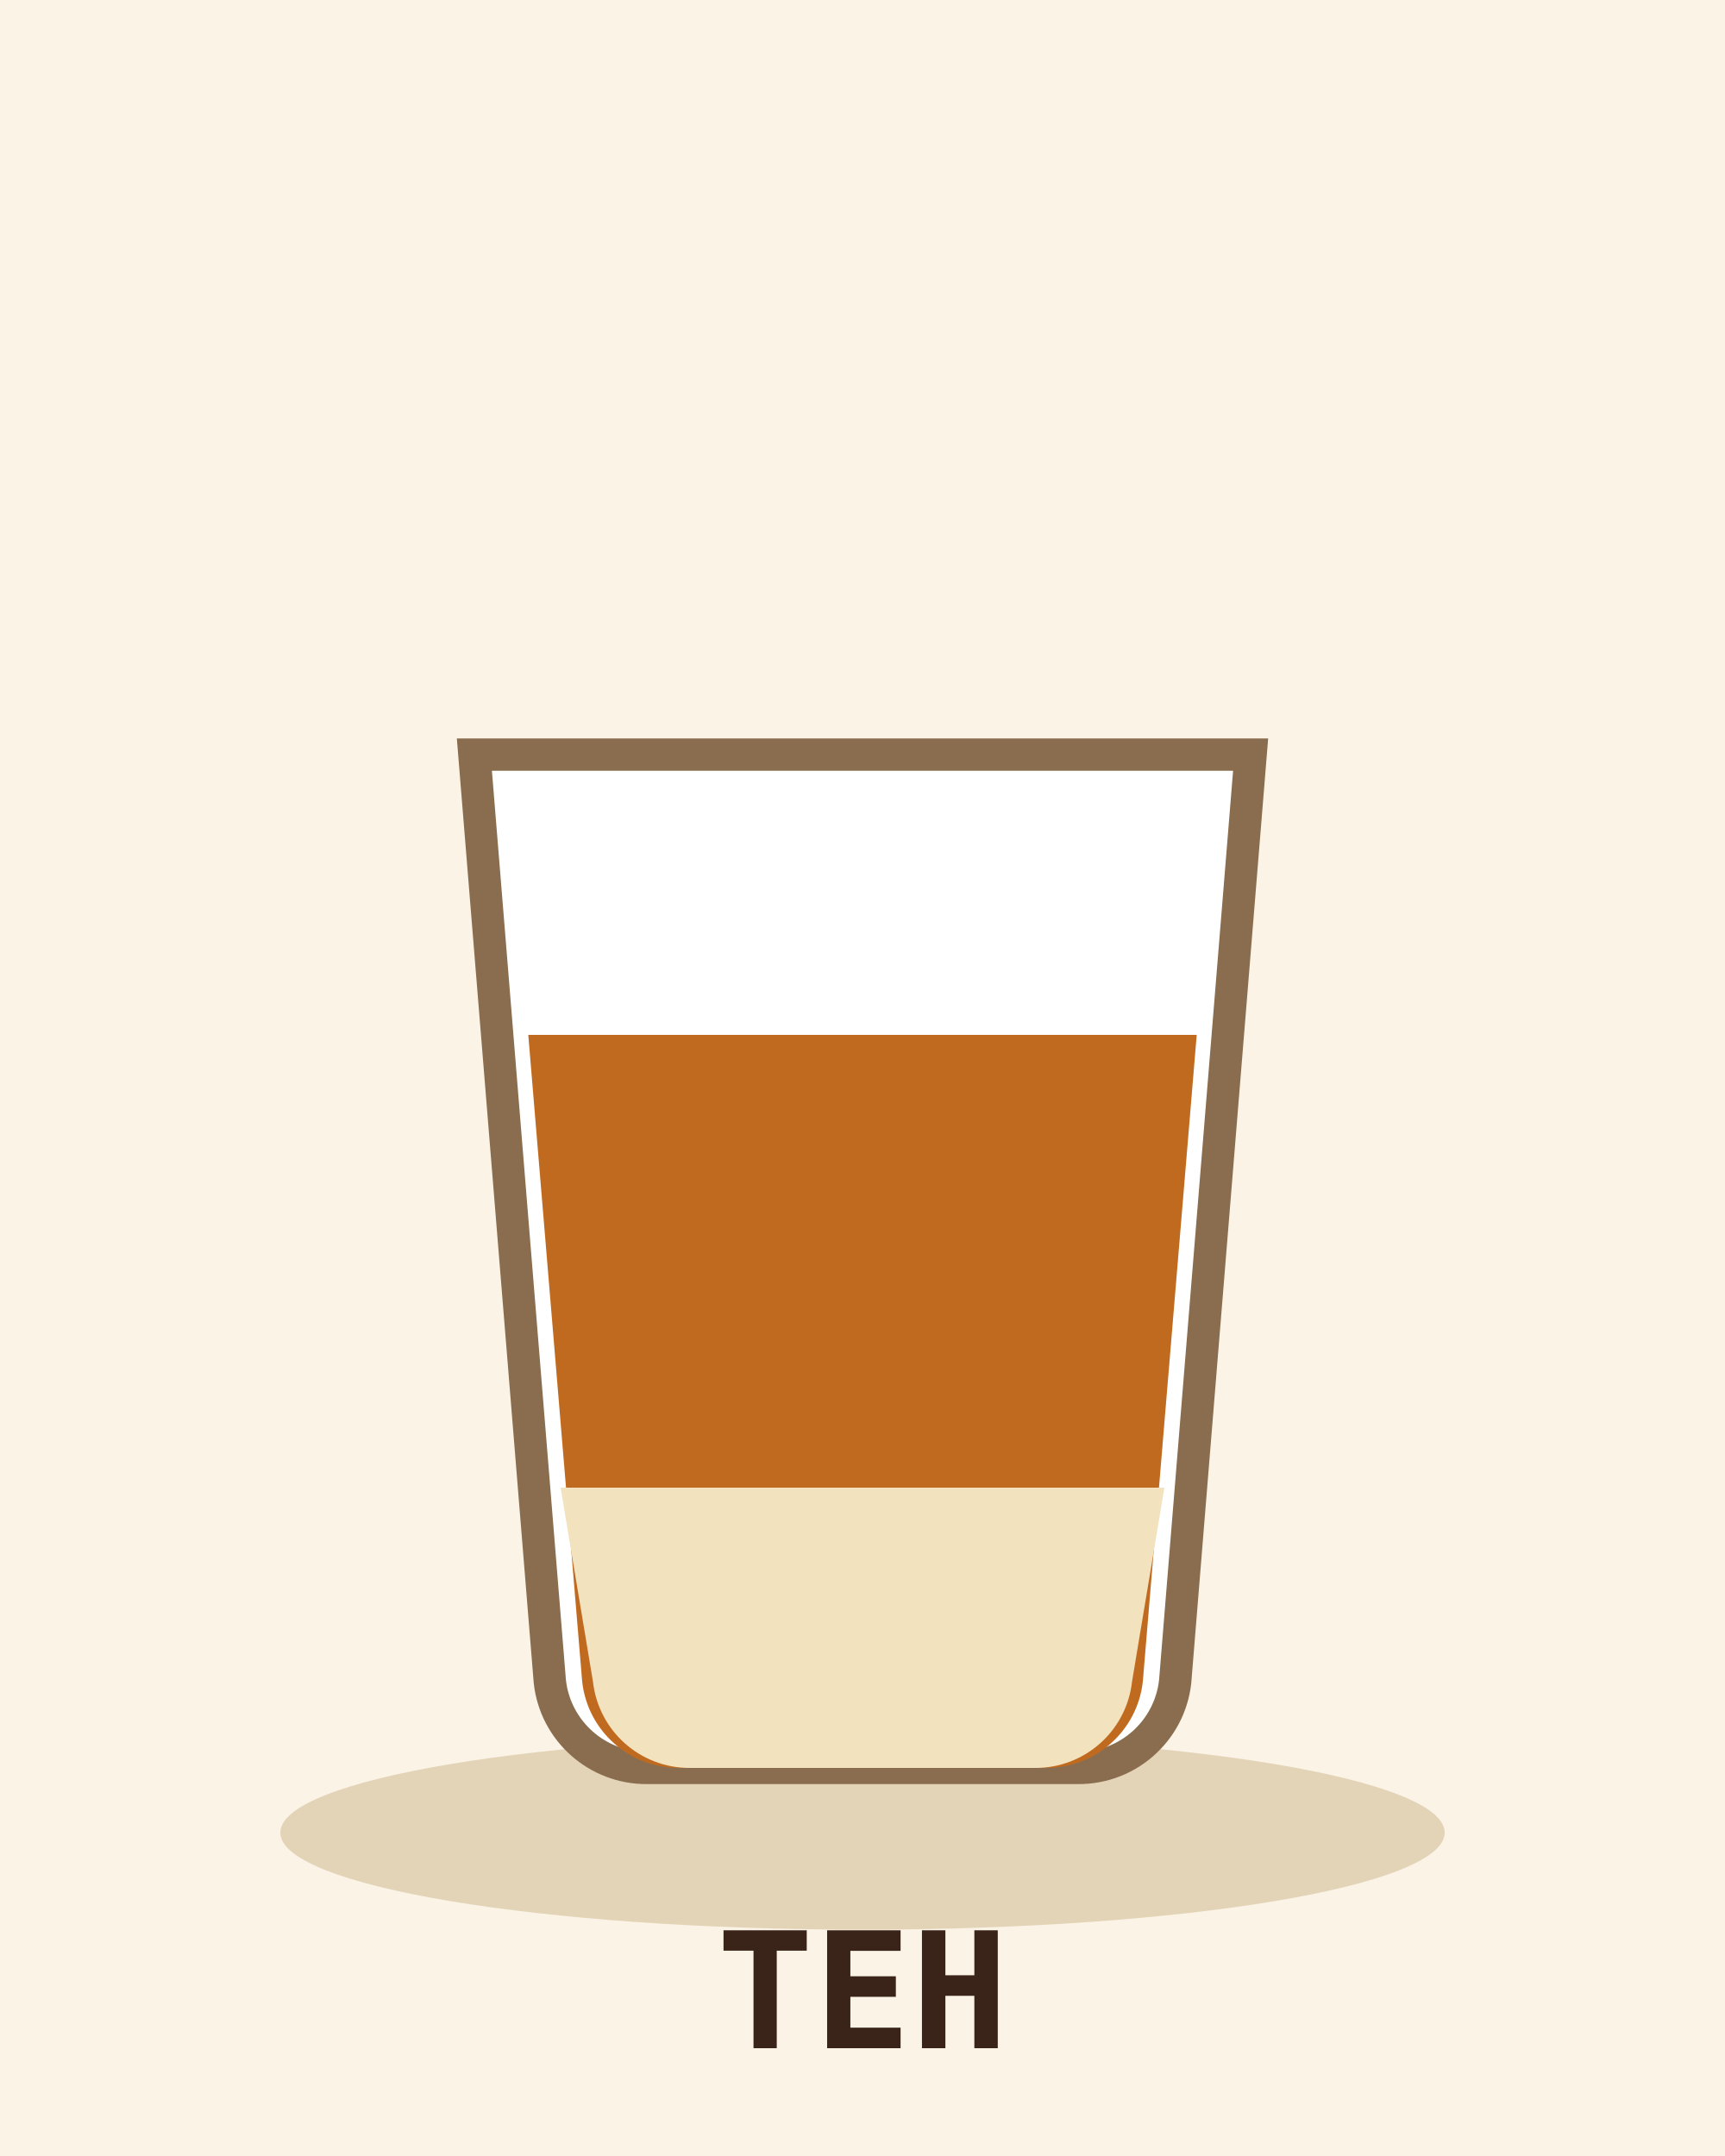
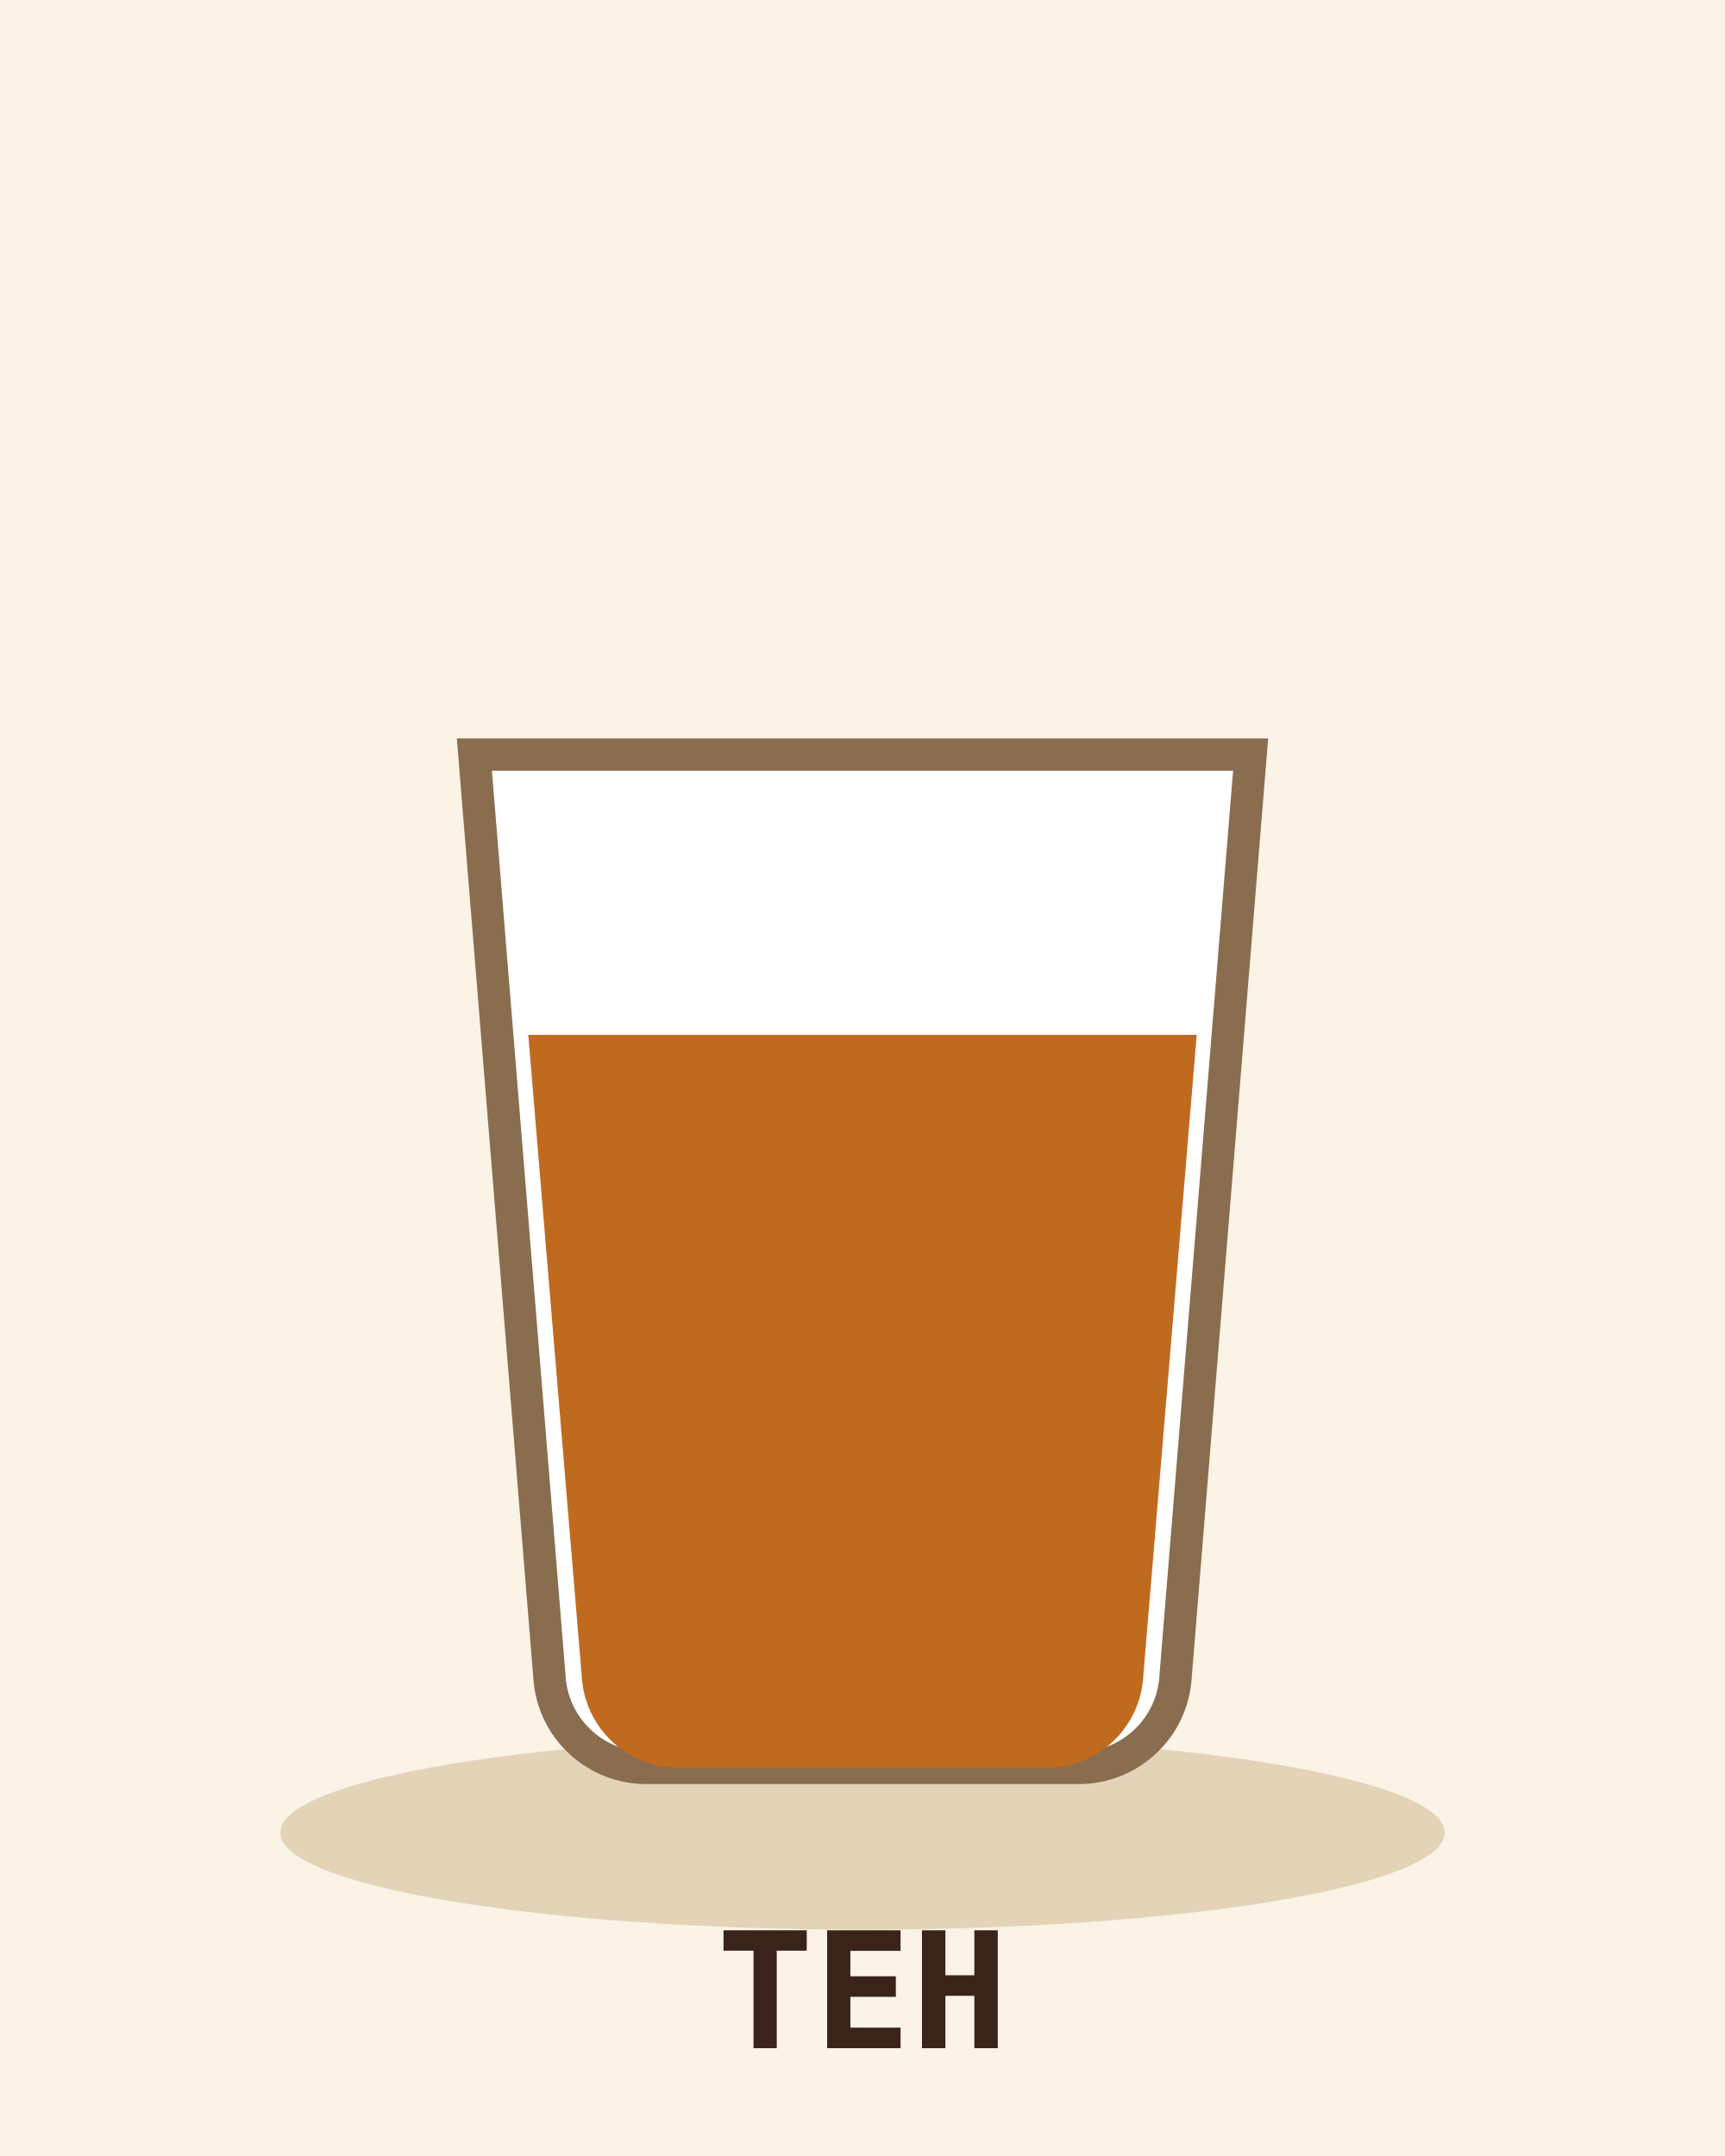
<svg xmlns="http://www.w3.org/2000/svg" viewBox="0 0 160 200" role="img" aria-label="Teh">
  <rect width="160" height="200" fill="#faf3e6" />
  <ellipse cx="80" cy="170" rx="54" ry="9" fill="#e3d4b8" />
  <path d="M44 70 h72 l-7 86 a9 9 0 0 1 -9 8 H60 a9 9 0 0 1 -9 -8 Z" fill="#ffffff" stroke="#8a6d4f" stroke-width="3" />
  <path d="M49 96 h62 l-5 60 a9 9 0 0 1 -9 8 H63 a9 9 0 0 1 -9 -8 Z" fill="#c06a1f" />
-   <path d="M52 138 h56 l-3 18 a9 9 0 0 1 -9 8 H64 a9 9 0 0 1 -9 -8 Z" fill="#f2e2bd" />
  <text x="80" y="190" text-anchor="middle" font-family="monospace" font-size="15" font-weight="700" fill="#3a2419">TEH</text>
</svg>
